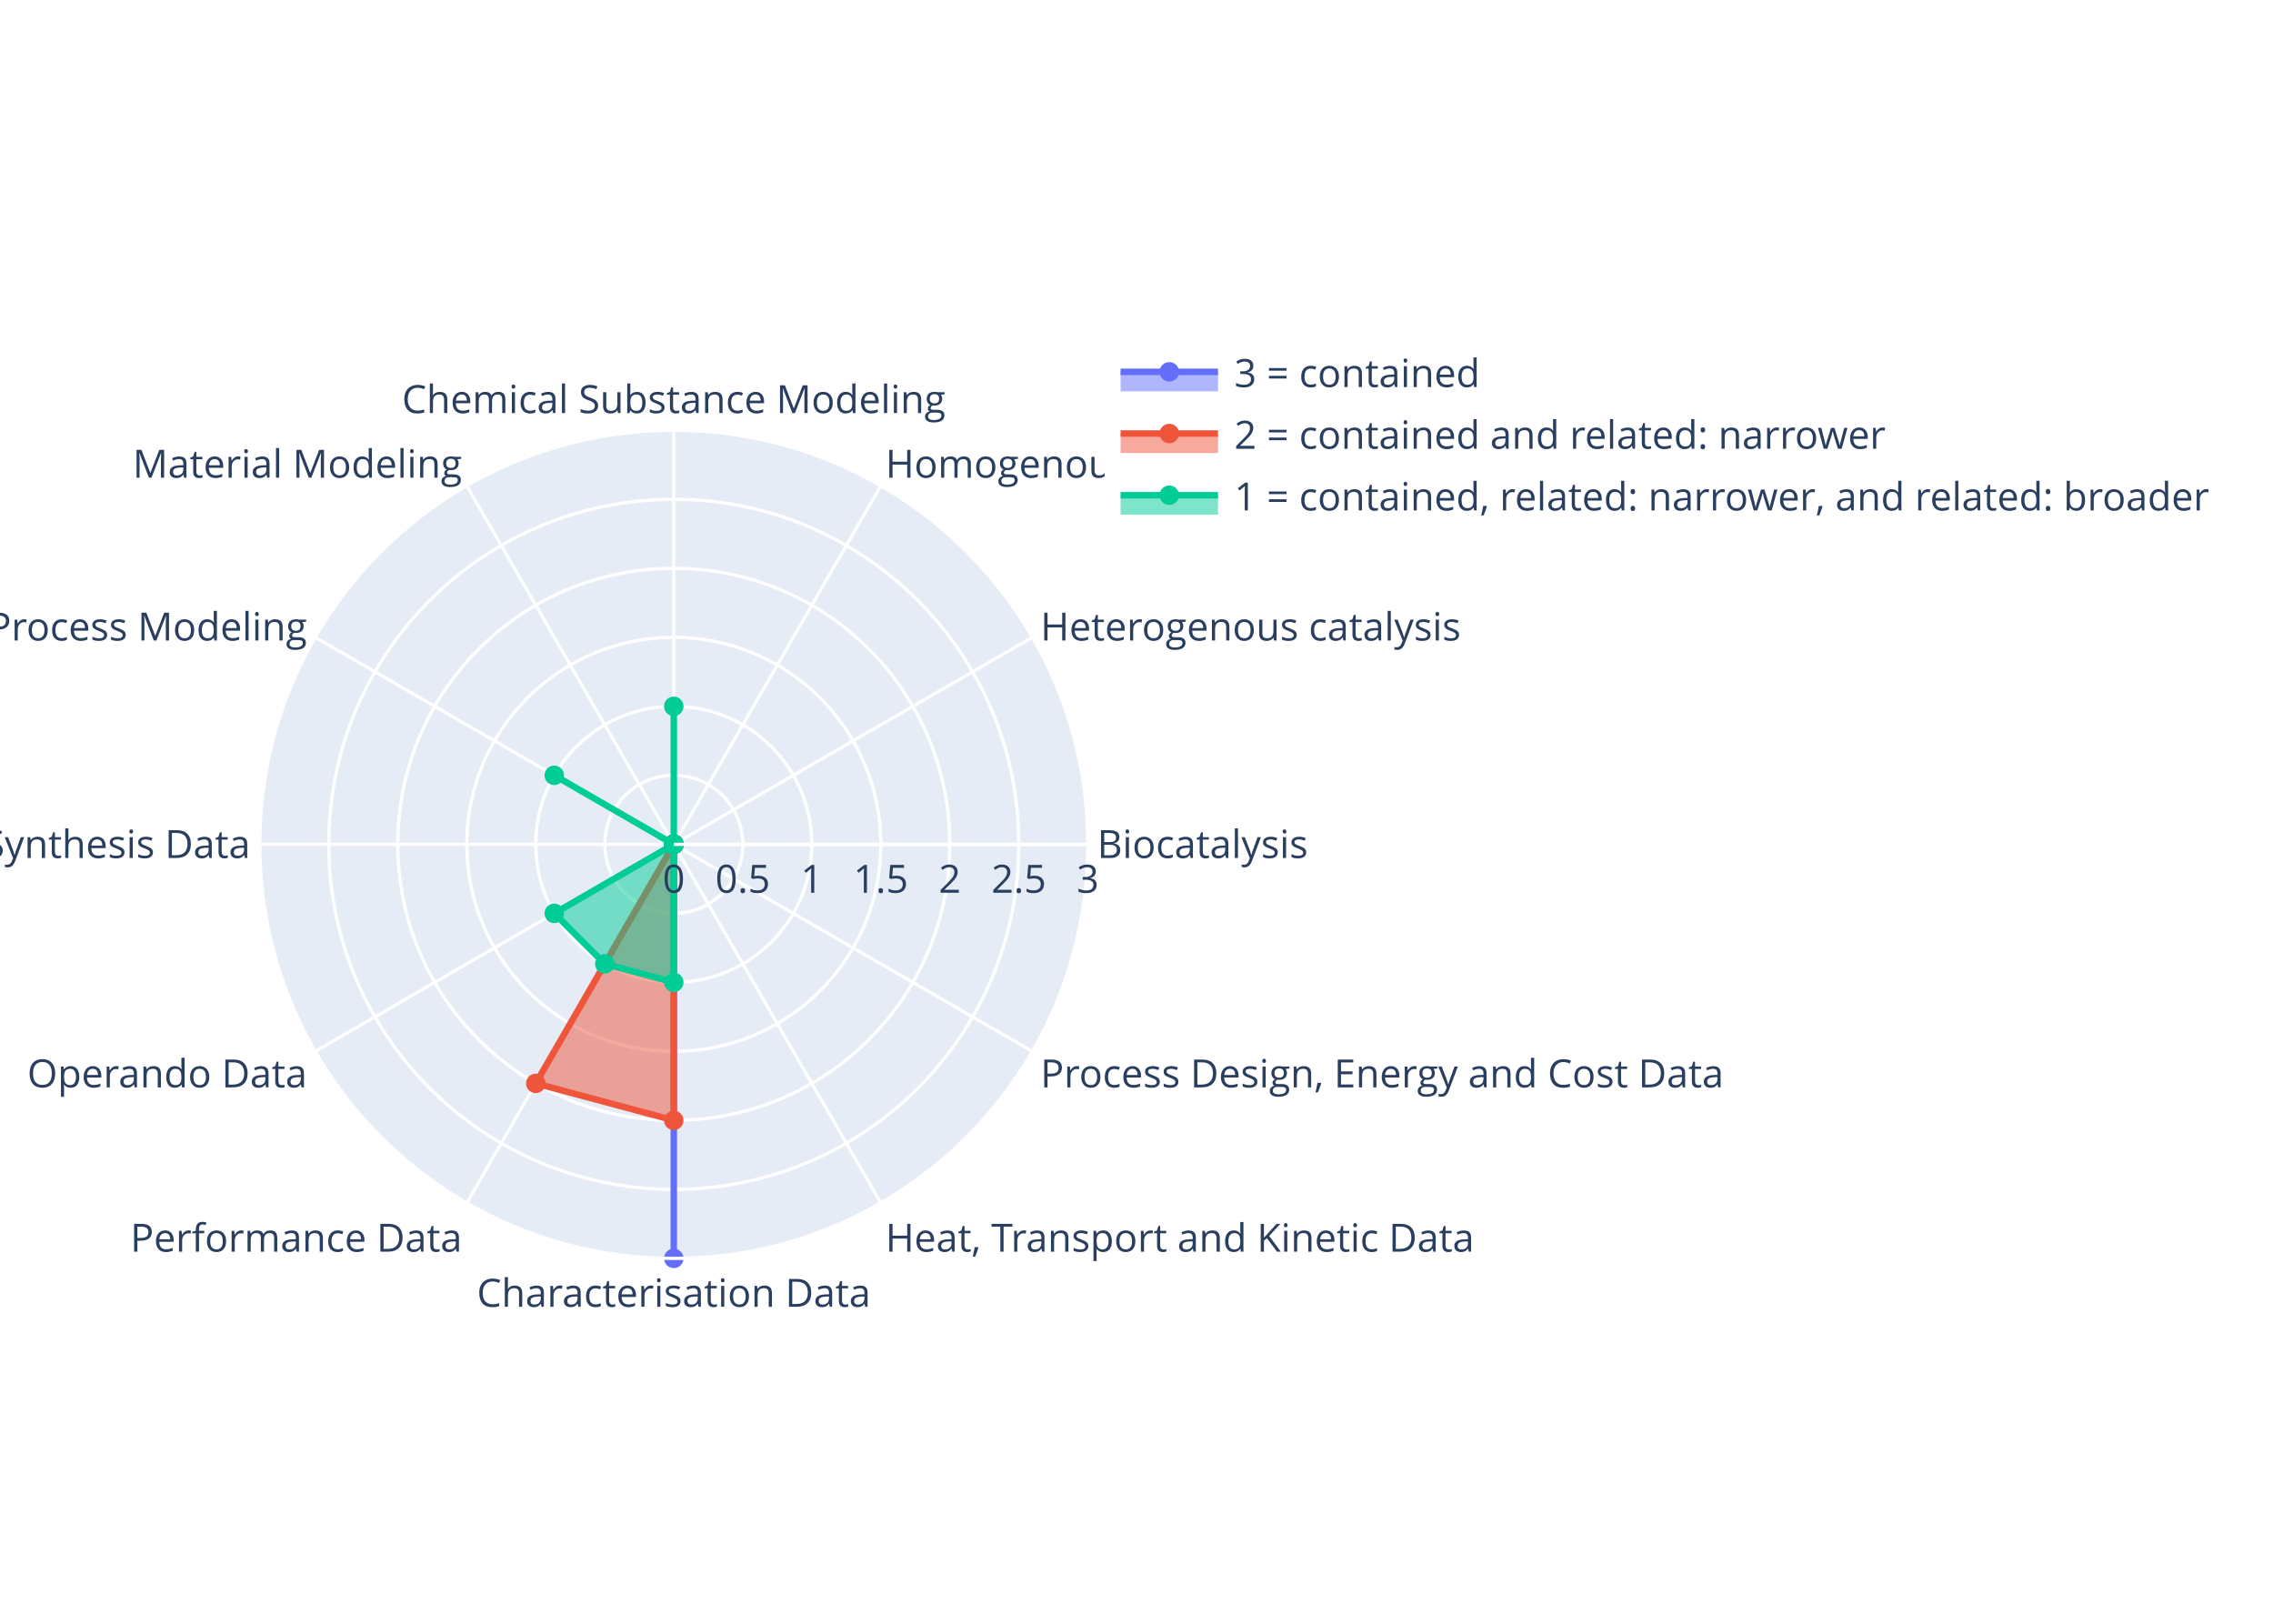
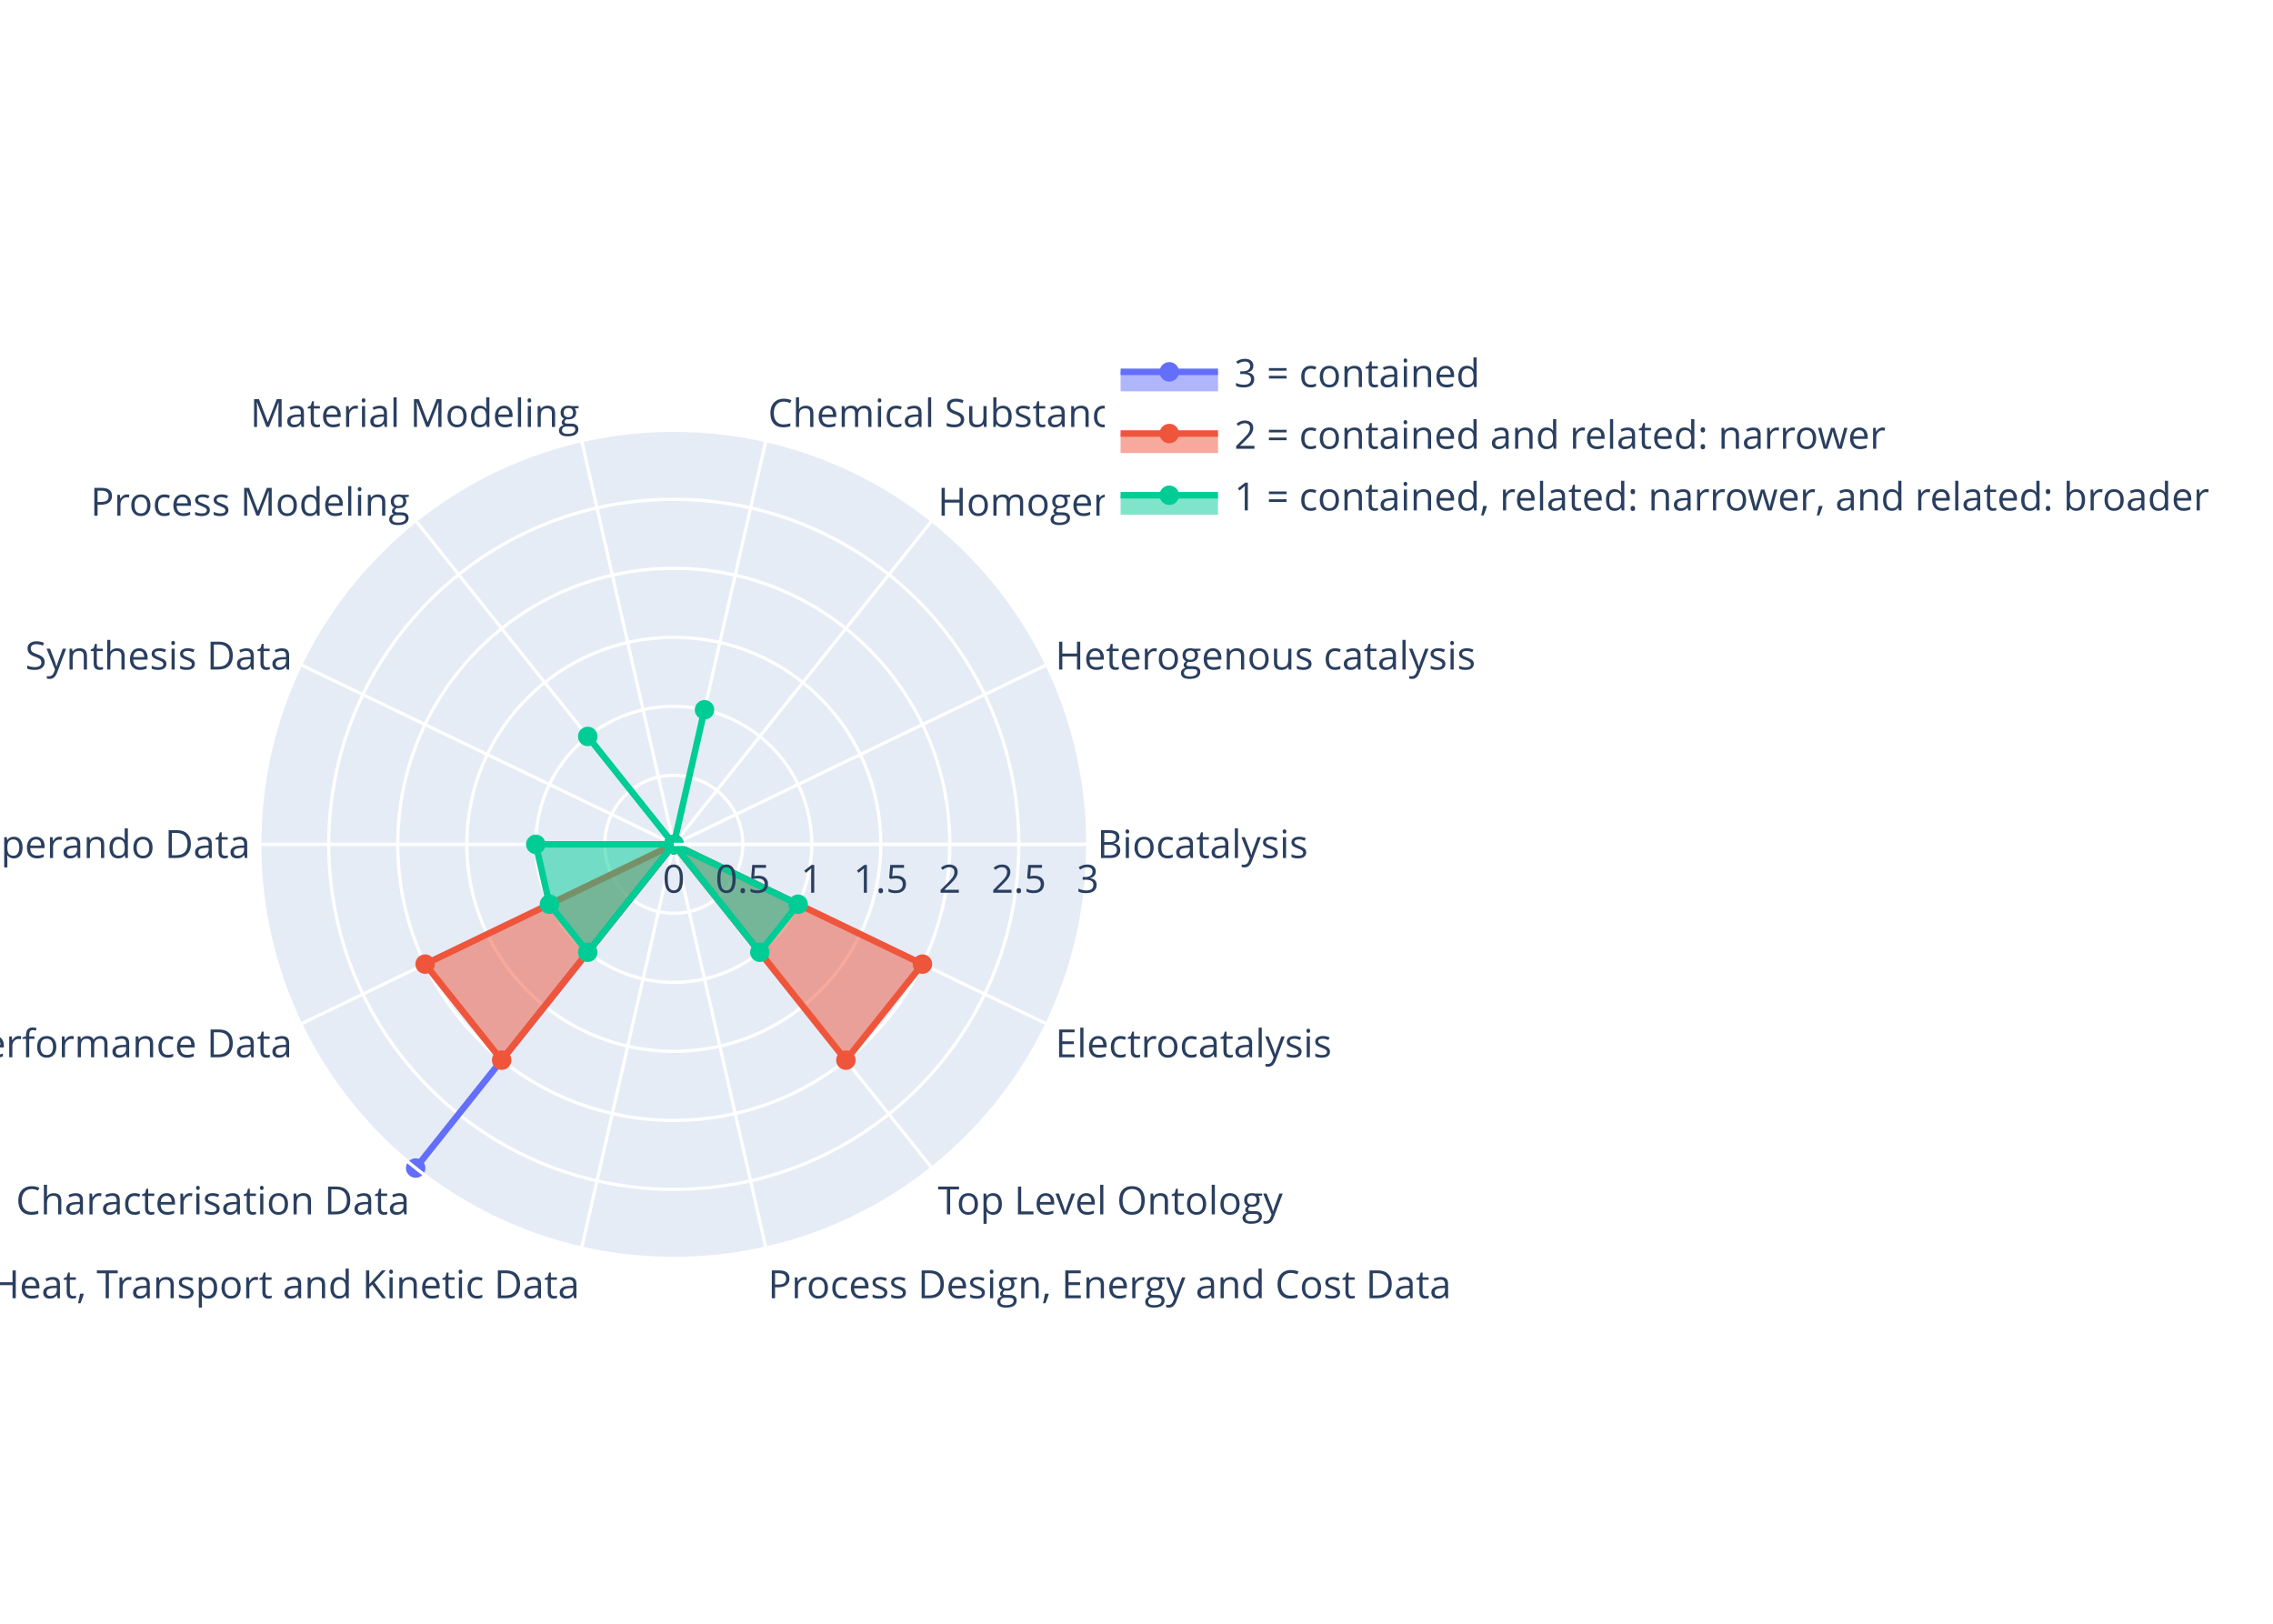
<svg xmlns="http://www.w3.org/2000/svg" class="main-svg" width="700" height="500" style="" viewBox="0 0 700 500">
  <rect x="0" y="0" width="700" height="500" style="fill: rgb(255, 255, 255); fill-opacity: 1;" />
-   <defs id="defs-ad5153">
+   <defs id="defs-23bb77">
    <g class="clips">
-       <clipPath id="clipad5153polar-for-traces">
+       <clipPath id="clip23bb77polar-for-traces">
        <path d="M127.5,0A127.5,127.5 0,1,0 -127.5,-1.5614246689128753e-14A127.5,127.5 0,1,0 127.5,3.122849337825751e-14Z" transform="translate(127.5,127.5)" />
      </clipPath>
    </g>
    <g class="gradients" />
    <g class="patterns" />
  </defs>
  <g class="bglayer" />
  <g class="layer-below">
    <g class="imagelayer" />
    <g class="shapelayer" />
  </g>
  <g class="cartesianlayer" />
  <g class="polarlayer">
    <g class="polar">
      <g class="polarsublayer draglayer" />
      <g class="polarsublayer plotbg">
        <path d="M127.5,0A127.5,127.5 0,1,0 -127.5,-1.5614246689128753e-14A127.5,127.5 0,1,0 127.5,3.122849337825751e-14Z" transform="translate(207.5,260)" style="fill: rgb(229, 236, 246); fill-opacity: 1;" />
      </g>
      <g class="polarsublayer backplot">
        <g class="maplayer" />
      </g>
      <g class="polarsublayer angular-grid" style="fill: none;">
        <path class="angularaxisgrid" d="M207.5,260L335,260" style="stroke: rgb(255, 255, 255); stroke-opacity: 1; stroke-width: 1px;" />
-         <path class="angularaxisgrid" d="M207.5,260L317.918,196.25" style="stroke: rgb(255, 255, 255); stroke-opacity: 1; stroke-width: 1px;" />
-         <path class="angularaxisgrid" d="M207.5,260L271.25,149.582" style="stroke: rgb(255, 255, 255); stroke-opacity: 1; stroke-width: 1px;" />
-         <path class="angularaxisgrid" d="M207.5,260L207.5,132.5" style="stroke: rgb(255, 255, 255); stroke-opacity: 1; stroke-width: 1px;" />
-         <path class="angularaxisgrid" d="M207.5,260L143.75,149.582" style="stroke: rgb(255, 255, 255); stroke-opacity: 1; stroke-width: 1px;" />
-         <path class="angularaxisgrid" d="M207.5,260L97.082,196.25" style="stroke: rgb(255, 255, 255); stroke-opacity: 1; stroke-width: 1px;" />
+         <path class="angularaxisgrid" d="M207.5,260L322.374,204.68" style="stroke: rgb(255, 255, 255); stroke-opacity: 1; stroke-width: 1px;" />
+         <path class="angularaxisgrid" d="M207.5,260L286.995,160.316" style="stroke: rgb(255, 255, 255); stroke-opacity: 1; stroke-width: 1px;" />
+         <path class="angularaxisgrid" d="M207.5,260L235.871,135.697" style="stroke: rgb(255, 255, 255); stroke-opacity: 1; stroke-width: 1px;" />
+         <path class="angularaxisgrid" d="M207.5,260L179.129,135.697" style="stroke: rgb(255, 255, 255); stroke-opacity: 1; stroke-width: 1px;" />
+         <path class="angularaxisgrid" d="M207.5,260L128.005,160.316" style="stroke: rgb(255, 255, 255); stroke-opacity: 1; stroke-width: 1px;" />
+         <path class="angularaxisgrid" d="M207.5,260L92.626,204.68" style="stroke: rgb(255, 255, 255); stroke-opacity: 1; stroke-width: 1px;" />
        <path class="angularaxisgrid" d="M207.5,260L80,260" style="stroke: rgb(255, 255, 255); stroke-opacity: 1; stroke-width: 1px;" />
-         <path class="angularaxisgrid" d="M207.5,260L97.082,323.75" style="stroke: rgb(255, 255, 255); stroke-opacity: 1; stroke-width: 1px;" />
-         <path class="angularaxisgrid" d="M207.5,260L143.75,370.418" style="stroke: rgb(255, 255, 255); stroke-opacity: 1; stroke-width: 1px;" />
-         <path class="angularaxisgrid" d="M207.5,260L207.5,387.5" style="stroke: rgb(255, 255, 255); stroke-opacity: 1; stroke-width: 1px;" />
-         <path class="angularaxisgrid" d="M207.5,260L271.25,370.418" style="stroke: rgb(255, 255, 255); stroke-opacity: 1; stroke-width: 1px;" />
-         <path class="angularaxisgrid" d="M207.5,260L317.918,323.75" style="stroke: rgb(255, 255, 255); stroke-opacity: 1; stroke-width: 1px;" />
+         <path class="angularaxisgrid" d="M207.5,260L92.626,315.32" style="stroke: rgb(255, 255, 255); stroke-opacity: 1; stroke-width: 1px;" />
+         <path class="angularaxisgrid" d="M207.5,260L128.005,359.684" style="stroke: rgb(255, 255, 255); stroke-opacity: 1; stroke-width: 1px;" />
+         <path class="angularaxisgrid" d="M207.5,260L179.129,384.303" style="stroke: rgb(255, 255, 255); stroke-opacity: 1; stroke-width: 1px;" />
+         <path class="angularaxisgrid" d="M207.5,260L235.871,384.303" style="stroke: rgb(255, 255, 255); stroke-opacity: 1; stroke-width: 1px;" />
+         <path class="angularaxisgrid" d="M207.5,260L286.995,359.684" style="stroke: rgb(255, 255, 255); stroke-opacity: 1; stroke-width: 1px;" />
+         <path class="angularaxisgrid" d="M207.5,260L322.374,315.32" style="stroke: rgb(255, 255, 255); stroke-opacity: 1; stroke-width: 1px;" />
      </g>
      <g class="polarsublayer radial-grid" transform="translate(207.5,260)" style="fill: none;">
        <path class="xgrid" d="M21.25,0A21.25,21.25 0,1,0 -21.25,-2.6023744481881254e-15A21.25,21.25 0,1,0 21.25,5.204748896376251e-15Z" style="stroke: rgb(255, 255, 255); stroke-opacity: 1; stroke-width: 1px;" />
        <path class="xgrid" d="M42.5,0A42.5,42.5 0,1,0 -42.5,-5.204748896376251e-15A42.5,42.5 0,1,0 42.5,1.0409497792752502e-14Z" style="stroke: rgb(255, 255, 255); stroke-opacity: 1; stroke-width: 1px;" />
        <path class="xgrid" d="M63.75,0A63.75,63.75 0,1,0 -63.75,-7.807123344564377e-15A63.75,63.75 0,1,0 63.75,1.5614246689128753e-14Z" style="stroke: rgb(255, 255, 255); stroke-opacity: 1; stroke-width: 1px;" />
        <path class="xgrid" d="M85,0A85,85 0,1,0 -85,-1.0409497792752502e-14A85,85 0,1,0 85,2.0818995585505004e-14Z" style="stroke: rgb(255, 255, 255); stroke-opacity: 1; stroke-width: 1px;" />
        <path class="xgrid" d="M106.25,0A106.25,106.25 0,1,0 -106.25,-1.3011872240940628e-14A106.25,106.25 0,1,0 106.25,2.6023744481881257e-14Z" style="stroke: rgb(255, 255, 255); stroke-opacity: 1; stroke-width: 1px;" />
      </g>
      <g class="polarsublayer frontplot" transform="translate(80,132.5)">
        <g class="barlayer" />
        <g class="scatterlayer">
-           <g class="trace scatter trace5a39f0" style="stroke-miterlimit: 2; opacity: 1;">
-             <g class="fills" clip-path="url(#clipad5153polar-for-traces)">
+           <g class="trace scatter trace55500d" style="stroke-miterlimit: 2; opacity: 1;">
+             <g class="fills" clip-path="url(#clip23bb77polar-for-traces)">
              <g>
-                 <path class="js-fill" d="M127.5,127.5L127.5,127.5L127.5,127.5L127.5,127.5L127.5,127.5L127.5,127.5L127.5,127.5L127.5,127.5L127.5,127.5L127.5,255L127.5,127.5L127.5,127.5L127.5,127.5Z" style="fill: rgb(99, 110, 250); fill-opacity: 0.5; stroke-width: 0;" />
+                 <path class="js-fill" d="M127.5,127.5L127.5,127.5L127.5,127.5L127.5,127.5L127.5,127.5L127.5,127.5L127.5,127.5L127.5,127.5L127.5,127.5L48.01,227.18L127.5,127.5L127.5,127.5L127.5,127.5L127.5,127.5L127.5,127.5Z" style="fill: rgb(99, 110, 250); fill-opacity: 0.5; stroke-width: 0;" />
              </g>
            </g>
            <g class="errorbars" />
            <g class="lines">
-               <path class="js-line" d="M127.5,127.5L127.5,127.5L127.5,127.5L127.5,127.5L127.5,127.5L127.5,127.5L127.5,127.5L127.5,127.5L127.5,127.5L127.5,255L127.5,127.5L127.5,127.5L127.5,127.5" clip-path="url(#clipad5153polar-for-traces)" style="vector-effect: non-scaling-stroke; fill: none; stroke: rgb(99, 110, 250); stroke-opacity: 1; stroke-width: 2px; opacity: 1;" />
+               <path class="js-line" d="M127.5,127.5L127.5,127.5L127.5,127.5L127.5,127.5L127.5,127.5L127.5,127.5L127.5,127.5L127.5,127.5L127.5,127.5L48.01,227.18L127.5,127.5L127.5,127.5L127.5,127.5L127.5,127.5L127.5,127.5" clip-path="url(#clip23bb77polar-for-traces)" style="vector-effect: non-scaling-stroke; fill: none; stroke: rgb(99, 110, 250); stroke-opacity: 1; stroke-width: 2px; opacity: 1;" />
            </g>
            <g class="points">
              <path class="point" transform="translate(127.5,127.5)" d="M3,0A3,3 0 1,1 0,-3A3,3 0 0,1 3,0Z" style="opacity: 1; stroke-width: 0px; fill: rgb(99, 110, 250); fill-opacity: 1;" />
              <path class="point" transform="translate(127.5,127.5)" d="M3,0A3,3 0 1,1 0,-3A3,3 0 0,1 3,0Z" style="opacity: 1; stroke-width: 0px; fill: rgb(99, 110, 250); fill-opacity: 1;" />
              <path class="point" transform="translate(127.5,127.5)" d="M3,0A3,3 0 1,1 0,-3A3,3 0 0,1 3,0Z" style="opacity: 1; stroke-width: 0px; fill: rgb(99, 110, 250); fill-opacity: 1;" />
              <path class="point" transform="translate(127.5,127.5)" d="M3,0A3,3 0 1,1 0,-3A3,3 0 0,1 3,0Z" style="opacity: 1; stroke-width: 0px; fill: rgb(99, 110, 250); fill-opacity: 1;" />
              <path class="point" transform="translate(127.5,127.5)" d="M3,0A3,3 0 1,1 0,-3A3,3 0 0,1 3,0Z" style="opacity: 1; stroke-width: 0px; fill: rgb(99, 110, 250); fill-opacity: 1;" />
              <path class="point" transform="translate(127.5,127.5)" d="M3,0A3,3 0 1,1 0,-3A3,3 0 0,1 3,0Z" style="opacity: 1; stroke-width: 0px; fill: rgb(99, 110, 250); fill-opacity: 1;" />
              <path class="point" transform="translate(127.5,127.5)" d="M3,0A3,3 0 1,1 0,-3A3,3 0 0,1 3,0Z" style="opacity: 1; stroke-width: 0px; fill: rgb(99, 110, 250); fill-opacity: 1;" />
              <path class="point" transform="translate(127.5,127.5)" d="M3,0A3,3 0 1,1 0,-3A3,3 0 0,1 3,0Z" style="opacity: 1; stroke-width: 0px; fill: rgb(99, 110, 250); fill-opacity: 1;" />
              <path class="point" transform="translate(127.5,127.5)" d="M3,0A3,3 0 1,1 0,-3A3,3 0 0,1 3,0Z" style="opacity: 1; stroke-width: 0px; fill: rgb(99, 110, 250); fill-opacity: 1;" />
-               <path class="point" transform="translate(127.5,255)" d="M3,0A3,3 0 1,1 0,-3A3,3 0 0,1 3,0Z" style="opacity: 1; stroke-width: 0px; fill: rgb(99, 110, 250); fill-opacity: 1;" />
+               <path class="point" transform="translate(48.01,227.18)" d="M3,0A3,3 0 1,1 0,-3A3,3 0 0,1 3,0Z" style="opacity: 1; stroke-width: 0px; fill: rgb(99, 110, 250); fill-opacity: 1;" />
+               <path class="point" transform="translate(127.5,127.5)" d="M3,0A3,3 0 1,1 0,-3A3,3 0 0,1 3,0Z" style="opacity: 1; stroke-width: 0px; fill: rgb(99, 110, 250); fill-opacity: 1;" />
+               <path class="point" transform="translate(127.5,127.5)" d="M3,0A3,3 0 1,1 0,-3A3,3 0 0,1 3,0Z" style="opacity: 1; stroke-width: 0px; fill: rgb(99, 110, 250); fill-opacity: 1;" />
              <path class="point" transform="translate(127.5,127.5)" d="M3,0A3,3 0 1,1 0,-3A3,3 0 0,1 3,0Z" style="opacity: 1; stroke-width: 0px; fill: rgb(99, 110, 250); fill-opacity: 1;" />
              <path class="point" transform="translate(127.5,127.5)" d="M3,0A3,3 0 1,1 0,-3A3,3 0 0,1 3,0Z" style="opacity: 1; stroke-width: 0px; fill: rgb(99, 110, 250); fill-opacity: 1;" />
              <path class="point" transform="translate(127.5,127.5)" d="M3,0A3,3 0 1,1 0,-3A3,3 0 0,1 3,0Z" style="opacity: 1; stroke-width: 0px; fill: rgb(99, 110, 250); fill-opacity: 1;" />
            </g>
            <g class="text" />
          </g>
-           <g class="trace scatter tracef6cb64" style="stroke-miterlimit: 2; opacity: 1;">
-             <g class="fills" clip-path="url(#clipad5153polar-for-traces)">
+           <g class="trace scatter traced169c3" style="stroke-miterlimit: 2; opacity: 1;">
+             <g class="fills" clip-path="url(#clip23bb77polar-for-traces)">
              <g>
-                 <path class="js-fill" d="M127.5,127.5L127.5,127.5L127.5,127.5L127.5,127.5L127.5,127.5L127.5,127.5L127.5,127.5L127.5,127.5L85,201.11L127.5,212.5L127.5,127.5L127.5,127.5L127.5,127.5Z" style="fill: rgb(239, 85, 59); fill-opacity: 0.5; stroke-width: 0;" />
+                 <path class="js-fill" d="M127.5,127.5L127.5,127.5L127.5,127.5L127.5,127.5L127.5,127.5L127.5,127.5L127.5,127.5L127.5,127.5L50.92,164.38L74.5,193.96L127.5,127.5L127.5,127.5L180.5,193.96L204.08,164.38L127.5,127.5Z" style="fill: rgb(239, 85, 59); fill-opacity: 0.5; stroke-width: 0;" />
              </g>
            </g>
            <g class="errorbars" />
            <g class="lines">
-               <path class="js-line" d="M127.5,127.5L127.5,127.5L127.5,127.5L127.5,127.5L127.5,127.5L127.5,127.5L127.5,127.5L127.5,127.5L85,201.11L127.5,212.5L127.5,127.5L127.5,127.5L127.5,127.5" clip-path="url(#clipad5153polar-for-traces)" style="vector-effect: non-scaling-stroke; fill: none; stroke: rgb(239, 85, 59); stroke-opacity: 1; stroke-width: 2px; opacity: 1;" />
+               <path class="js-line" d="M127.5,127.5L127.5,127.5L127.5,127.5L127.5,127.5L127.5,127.5L127.5,127.5L127.5,127.5L127.5,127.5L50.92,164.38L74.5,193.96L127.5,127.5L127.5,127.5L180.5,193.96L204.08,164.38L127.5,127.5" clip-path="url(#clip23bb77polar-for-traces)" style="vector-effect: non-scaling-stroke; fill: none; stroke: rgb(239, 85, 59); stroke-opacity: 1; stroke-width: 2px; opacity: 1;" />
            </g>
            <g class="points">
              <path class="point" transform="translate(127.5,127.5)" d="M3,0A3,3 0 1,1 0,-3A3,3 0 0,1 3,0Z" style="opacity: 1; stroke-width: 0px; fill: rgb(239, 85, 59); fill-opacity: 1;" />
              <path class="point" transform="translate(127.5,127.5)" d="M3,0A3,3 0 1,1 0,-3A3,3 0 0,1 3,0Z" style="opacity: 1; stroke-width: 0px; fill: rgb(239, 85, 59); fill-opacity: 1;" />
              <path class="point" transform="translate(127.5,127.5)" d="M3,0A3,3 0 1,1 0,-3A3,3 0 0,1 3,0Z" style="opacity: 1; stroke-width: 0px; fill: rgb(239, 85, 59); fill-opacity: 1;" />
              <path class="point" transform="translate(127.5,127.5)" d="M3,0A3,3 0 1,1 0,-3A3,3 0 0,1 3,0Z" style="opacity: 1; stroke-width: 0px; fill: rgb(239, 85, 59); fill-opacity: 1;" />
              <path class="point" transform="translate(127.5,127.5)" d="M3,0A3,3 0 1,1 0,-3A3,3 0 0,1 3,0Z" style="opacity: 1; stroke-width: 0px; fill: rgb(239, 85, 59); fill-opacity: 1;" />
              <path class="point" transform="translate(127.5,127.5)" d="M3,0A3,3 0 1,1 0,-3A3,3 0 0,1 3,0Z" style="opacity: 1; stroke-width: 0px; fill: rgb(239, 85, 59); fill-opacity: 1;" />
              <path class="point" transform="translate(127.5,127.5)" d="M3,0A3,3 0 1,1 0,-3A3,3 0 0,1 3,0Z" style="opacity: 1; stroke-width: 0px; fill: rgb(239, 85, 59); fill-opacity: 1;" />
              <path class="point" transform="translate(127.5,127.5)" d="M3,0A3,3 0 1,1 0,-3A3,3 0 0,1 3,0Z" style="opacity: 1; stroke-width: 0px; fill: rgb(239, 85, 59); fill-opacity: 1;" />
-               <path class="point" transform="translate(85,201.11)" d="M3,0A3,3 0 1,1 0,-3A3,3 0 0,1 3,0Z" style="opacity: 1; stroke-width: 0px; fill: rgb(239, 85, 59); fill-opacity: 1;" />
-               <path class="point" transform="translate(127.5,212.5)" d="M3,0A3,3 0 1,1 0,-3A3,3 0 0,1 3,0Z" style="opacity: 1; stroke-width: 0px; fill: rgb(239, 85, 59); fill-opacity: 1;" />
-               <path class="point" transform="translate(127.5,127.5)" d="M3,0A3,3 0 1,1 0,-3A3,3 0 0,1 3,0Z" style="opacity: 1; stroke-width: 0px; fill: rgb(239, 85, 59); fill-opacity: 1;" />
-               <path class="point" transform="translate(127.5,127.5)" d="M3,0A3,3 0 1,1 0,-3A3,3 0 0,1 3,0Z" style="opacity: 1; stroke-width: 0px; fill: rgb(239, 85, 59); fill-opacity: 1;" />
+               <path class="point" transform="translate(50.92,164.38)" d="M3,0A3,3 0 1,1 0,-3A3,3 0 0,1 3,0Z" style="opacity: 1; stroke-width: 0px; fill: rgb(239, 85, 59); fill-opacity: 1;" />
+               <path class="point" transform="translate(74.5,193.96)" d="M3,0A3,3 0 1,1 0,-3A3,3 0 0,1 3,0Z" style="opacity: 1; stroke-width: 0px; fill: rgb(239, 85, 59); fill-opacity: 1;" />
+               <path class="point" transform="translate(127.5,127.5)" d="M3,0A3,3 0 1,1 0,-3A3,3 0 0,1 3,0Z" style="opacity: 1; stroke-width: 0px; fill: rgb(239, 85, 59); fill-opacity: 1;" />
+               <path class="point" transform="translate(127.5,127.5)" d="M3,0A3,3 0 1,1 0,-3A3,3 0 0,1 3,0Z" style="opacity: 1; stroke-width: 0px; fill: rgb(239, 85, 59); fill-opacity: 1;" />
+               <path class="point" transform="translate(180.5,193.96)" d="M3,0A3,3 0 1,1 0,-3A3,3 0 0,1 3,0Z" style="opacity: 1; stroke-width: 0px; fill: rgb(239, 85, 59); fill-opacity: 1;" />
+               <path class="point" transform="translate(204.08,164.38)" d="M3,0A3,3 0 1,1 0,-3A3,3 0 0,1 3,0Z" style="opacity: 1; stroke-width: 0px; fill: rgb(239, 85, 59); fill-opacity: 1;" />
              <path class="point" transform="translate(127.5,127.5)" d="M3,0A3,3 0 1,1 0,-3A3,3 0 0,1 3,0Z" style="opacity: 1; stroke-width: 0px; fill: rgb(239, 85, 59); fill-opacity: 1;" />
            </g>
            <g class="text" />
          </g>
-           <g class="trace scatter tracec1bed3" style="stroke-miterlimit: 2; opacity: 1;">
-             <g class="fills" clip-path="url(#clipad5153polar-for-traces)">
+           <g class="trace scatter tracea9ecbd" style="stroke-miterlimit: 2; opacity: 1;">
+             <g class="fills" clip-path="url(#clip23bb77polar-for-traces)">
              <g>
-                 <path class="js-fill" d="M127.5,127.5L127.5,127.5L127.5,127.5L127.5,85L127.5,127.5L90.69,106.25L127.5,127.5L90.69,148.75L106.25,164.31L127.5,170L127.5,127.5L127.5,127.5L127.5,127.5Z" style="fill: rgb(0, 204, 150); fill-opacity: 0.5; stroke-width: 0;" />
+                 <path class="js-fill" d="M127.5,127.5L127.5,127.5L127.5,127.5L136.96,86.07L127.5,127.5L101,94.27L127.5,127.5L85,127.5L89.21,145.94L101,160.73L127.5,127.5L127.5,127.5L154,160.73L165.79,145.94L127.5,127.5Z" style="fill: rgb(0, 204, 150); fill-opacity: 0.5; stroke-width: 0;" />
              </g>
            </g>
            <g class="errorbars" />
            <g class="lines">
-               <path class="js-line" d="M127.5,127.5L127.5,127.5L127.5,127.5L127.5,85L127.5,127.5L90.69,106.25L127.5,127.5L90.69,148.75L106.25,164.31L127.5,170L127.5,127.5L127.5,127.5L127.5,127.5" clip-path="url(#clipad5153polar-for-traces)" style="vector-effect: non-scaling-stroke; fill: none; stroke: rgb(0, 204, 150); stroke-opacity: 1; stroke-width: 2px; opacity: 1;" />
+               <path class="js-line" d="M127.5,127.5L127.5,127.5L127.5,127.5L136.96,86.07L127.5,127.5L101,94.27L127.5,127.5L85,127.5L89.21,145.94L101,160.73L127.5,127.5L127.5,127.5L154,160.73L165.79,145.94L127.5,127.5" clip-path="url(#clip23bb77polar-for-traces)" style="vector-effect: non-scaling-stroke; fill: none; stroke: rgb(0, 204, 150); stroke-opacity: 1; stroke-width: 2px; opacity: 1;" />
            </g>
            <g class="points">
              <path class="point" transform="translate(127.5,127.5)" d="M3,0A3,3 0 1,1 0,-3A3,3 0 0,1 3,0Z" style="opacity: 1; stroke-width: 0px; fill: rgb(0, 204, 150); fill-opacity: 1;" />
              <path class="point" transform="translate(127.5,127.5)" d="M3,0A3,3 0 1,1 0,-3A3,3 0 0,1 3,0Z" style="opacity: 1; stroke-width: 0px; fill: rgb(0, 204, 150); fill-opacity: 1;" />
              <path class="point" transform="translate(127.5,127.5)" d="M3,0A3,3 0 1,1 0,-3A3,3 0 0,1 3,0Z" style="opacity: 1; stroke-width: 0px; fill: rgb(0, 204, 150); fill-opacity: 1;" />
-               <path class="point" transform="translate(127.5,85)" d="M3,0A3,3 0 1,1 0,-3A3,3 0 0,1 3,0Z" style="opacity: 1; stroke-width: 0px; fill: rgb(0, 204, 150); fill-opacity: 1;" />
-               <path class="point" transform="translate(127.5,127.5)" d="M3,0A3,3 0 1,1 0,-3A3,3 0 0,1 3,0Z" style="opacity: 1; stroke-width: 0px; fill: rgb(0, 204, 150); fill-opacity: 1;" />
-               <path class="point" transform="translate(90.69,106.25)" d="M3,0A3,3 0 1,1 0,-3A3,3 0 0,1 3,0Z" style="opacity: 1; stroke-width: 0px; fill: rgb(0, 204, 150); fill-opacity: 1;" />
-               <path class="point" transform="translate(127.5,127.5)" d="M3,0A3,3 0 1,1 0,-3A3,3 0 0,1 3,0Z" style="opacity: 1; stroke-width: 0px; fill: rgb(0, 204, 150); fill-opacity: 1;" />
-               <path class="point" transform="translate(90.69,148.75)" d="M3,0A3,3 0 1,1 0,-3A3,3 0 0,1 3,0Z" style="opacity: 1; stroke-width: 0px; fill: rgb(0, 204, 150); fill-opacity: 1;" />
-               <path class="point" transform="translate(106.25,164.31)" d="M3,0A3,3 0 1,1 0,-3A3,3 0 0,1 3,0Z" style="opacity: 1; stroke-width: 0px; fill: rgb(0, 204, 150); fill-opacity: 1;" />
-               <path class="point" transform="translate(127.5,170)" d="M3,0A3,3 0 1,1 0,-3A3,3 0 0,1 3,0Z" style="opacity: 1; stroke-width: 0px; fill: rgb(0, 204, 150); fill-opacity: 1;" />
-               <path class="point" transform="translate(127.5,127.5)" d="M3,0A3,3 0 1,1 0,-3A3,3 0 0,1 3,0Z" style="opacity: 1; stroke-width: 0px; fill: rgb(0, 204, 150); fill-opacity: 1;" />
-               <path class="point" transform="translate(127.5,127.5)" d="M3,0A3,3 0 1,1 0,-3A3,3 0 0,1 3,0Z" style="opacity: 1; stroke-width: 0px; fill: rgb(0, 204, 150); fill-opacity: 1;" />
+               <path class="point" transform="translate(136.96,86.07)" d="M3,0A3,3 0 1,1 0,-3A3,3 0 0,1 3,0Z" style="opacity: 1; stroke-width: 0px; fill: rgb(0, 204, 150); fill-opacity: 1;" />
+               <path class="point" transform="translate(127.5,127.5)" d="M3,0A3,3 0 1,1 0,-3A3,3 0 0,1 3,0Z" style="opacity: 1; stroke-width: 0px; fill: rgb(0, 204, 150); fill-opacity: 1;" />
+               <path class="point" transform="translate(101,94.27)" d="M3,0A3,3 0 1,1 0,-3A3,3 0 0,1 3,0Z" style="opacity: 1; stroke-width: 0px; fill: rgb(0, 204, 150); fill-opacity: 1;" />
+               <path class="point" transform="translate(127.5,127.5)" d="M3,0A3,3 0 1,1 0,-3A3,3 0 0,1 3,0Z" style="opacity: 1; stroke-width: 0px; fill: rgb(0, 204, 150); fill-opacity: 1;" />
+               <path class="point" transform="translate(85,127.5)" d="M3,0A3,3 0 1,1 0,-3A3,3 0 0,1 3,0Z" style="opacity: 1; stroke-width: 0px; fill: rgb(0, 204, 150); fill-opacity: 1;" />
+               <path class="point" transform="translate(89.21,145.94)" d="M3,0A3,3 0 1,1 0,-3A3,3 0 0,1 3,0Z" style="opacity: 1; stroke-width: 0px; fill: rgb(0, 204, 150); fill-opacity: 1;" />
+               <path class="point" transform="translate(101,160.73)" d="M3,0A3,3 0 1,1 0,-3A3,3 0 0,1 3,0Z" style="opacity: 1; stroke-width: 0px; fill: rgb(0, 204, 150); fill-opacity: 1;" />
+               <path class="point" transform="translate(127.5,127.5)" d="M3,0A3,3 0 1,1 0,-3A3,3 0 0,1 3,0Z" style="opacity: 1; stroke-width: 0px; fill: rgb(0, 204, 150); fill-opacity: 1;" />
+               <path class="point" transform="translate(127.5,127.5)" d="M3,0A3,3 0 1,1 0,-3A3,3 0 0,1 3,0Z" style="opacity: 1; stroke-width: 0px; fill: rgb(0, 204, 150); fill-opacity: 1;" />
+               <path class="point" transform="translate(154,160.73)" d="M3,0A3,3 0 1,1 0,-3A3,3 0 0,1 3,0Z" style="opacity: 1; stroke-width: 0px; fill: rgb(0, 204, 150); fill-opacity: 1;" />
+               <path class="point" transform="translate(165.79,145.94)" d="M3,0A3,3 0 1,1 0,-3A3,3 0 0,1 3,0Z" style="opacity: 1; stroke-width: 0px; fill: rgb(0, 204, 150); fill-opacity: 1;" />
              <path class="point" transform="translate(127.5,127.5)" d="M3,0A3,3 0 1,1 0,-3A3,3 0 0,1 3,0Z" style="opacity: 1; stroke-width: 0px; fill: rgb(0, 204, 150); fill-opacity: 1;" />
            </g>
            <g class="text" />
          </g>
        </g>
      </g>
      <g class="polarsublayer angular-line">
        <path d="M127.5,0A127.5,127.5 0,1,0 -127.5,-1.5614246689128753e-14A127.5,127.5 0,1,0 127.5,3.122849337825751e-14Z" transform="translate(207.5,260)" stroke-width="1" style="fill: none; stroke: rgb(255, 255, 255); stroke-opacity: 1;" />
      </g>
      <g class="polarsublayer radial-line">
        <line x1="0" y1="0" x2="127.5" y2="0" transform="translate(207.5,260)" stroke-width="1" style="fill: none; stroke: rgb(255, 255, 255); stroke-opacity: 1;" />
      </g>
      <g class="polarsublayer angular-axis">
        <g class="angularaxistick">
          <text text-anchor="start" x="2.9" y="4.2" transform="translate(335,260)" style="font-family: 'Open Sans', verdana, arial, sans-serif; font-size: 12px; fill: rgb(42, 63, 95); fill-opacity: 1; white-space: pre; opacity: 1;">Biocatalysis</text>
        </g>
        <g class="angularaxistick">
-           <text text-anchor="start" x="2.511" y="0.987" transform="translate(317.9182,196.25)" style="font-family: 'Open Sans', verdana, arial, sans-serif; font-size: 12px; fill: rgb(42, 63, 95); fill-opacity: 1; white-space: pre; opacity: 1;">Heterogenous catalysis</text>
-         </g>
-         <g class="angularaxistick">
-           <text text-anchor="start" x="1.45" y="-2.49" transform="translate(271.25,149.5818)" style="font-family: 'Open Sans', verdana, arial, sans-serif; font-size: 12px; fill: rgb(42, 63, 95); fill-opacity: 1; white-space: pre; opacity: 1;">Homogenous catalysis</text>
-         </g>
-         <g class="angularaxistick">
-           <text text-anchor="middle" x="1.7757378587636624e-16" y="-5.3" transform="translate(207.5,132.5)" style="font-family: 'Open Sans', verdana, arial, sans-serif; font-size: 12px; fill: rgb(42, 63, 95); fill-opacity: 1; white-space: pre; opacity: 1;">Chemical Substance Modeling</text>
-         </g>
-         <g class="angularaxistick">
-           <text text-anchor="end" x="-1.45" y="-2.49" transform="translate(143.75,149.5818)" style="font-family: 'Open Sans', verdana, arial, sans-serif; font-size: 12px; fill: rgb(42, 63, 95); fill-opacity: 1; white-space: pre; opacity: 1;">Material Modeling</text>
-         </g>
-         <g class="angularaxistick">
-           <text text-anchor="end" x="-2.511" y="0.987" transform="translate(97.08176,196.25)" style="font-family: 'Open Sans', verdana, arial, sans-serif; font-size: 12px; fill: rgb(42, 63, 95); fill-opacity: 1; white-space: pre; opacity: 1;">Process Modeling</text>
-         </g>
-         <g class="angularaxistick">
-           <text text-anchor="end" x="-2.9" y="4.2" transform="translate(80,260)" style="font-family: 'Open Sans', verdana, arial, sans-serif; font-size: 12px; fill: rgb(42, 63, 95); fill-opacity: 1; white-space: pre; opacity: 1;">Synthesis Data</text>
-         </g>
-         <g class="angularaxistick">
-           <text text-anchor="end" x="-2.511" y="11.087" transform="translate(97.08176,323.75)" style="font-family: 'Open Sans', verdana, arial, sans-serif; font-size: 12px; fill: rgb(42, 63, 95); fill-opacity: 1; white-space: pre; opacity: 1;">Operando Data</text>
-         </g>
-         <g class="angularaxistick">
-           <text text-anchor="end" x="-1.45" y="15.004" transform="translate(143.75,370.4182)" style="font-family: 'Open Sans', verdana, arial, sans-serif; font-size: 12px; fill: rgb(42, 63, 95); fill-opacity: 1; white-space: pre; opacity: 1;">Performance Data</text>
-         </g>
-         <g class="angularaxistick">
-           <text text-anchor="middle" x="-5.327213576290987e-16" y="14.9" transform="translate(207.5,387.5)" style="font-family: 'Open Sans', verdana, arial, sans-serif; font-size: 12px; fill: rgb(42, 63, 95); fill-opacity: 1; white-space: pre; opacity: 1;">Characterisation Data</text>
-         </g>
-         <g class="angularaxistick">
-           <text text-anchor="start" x="1.45" y="15.004" transform="translate(271.25,370.4182)" style="font-family: 'Open Sans', verdana, arial, sans-serif; font-size: 12px; fill: rgb(42, 63, 95); fill-opacity: 1; white-space: pre; opacity: 1;">Heat, Transport and Kinetic Data</text>
-         </g>
-         <g class="angularaxistick">
-           <text text-anchor="start" x="2.511" y="11.087" transform="translate(317.9182,323.75)" style="font-family: 'Open Sans', verdana, arial, sans-serif; font-size: 12px; fill: rgb(42, 63, 95); fill-opacity: 1; white-space: pre; opacity: 1;">Process Design, Energy and Cost Data</text>
+           <text text-anchor="start" x="2.613" y="1.484" transform="translate(322.3735,204.6798)" style="font-family: 'Open Sans', verdana, arial, sans-serif; font-size: 12px; fill: rgb(42, 63, 95); fill-opacity: 1; white-space: pre; opacity: 1;">Heterogenous catalysis</text>
+         </g>
+         <g class="angularaxistick">
+           <text text-anchor="start" x="1.808" y="-1.525" transform="translate(286.9949,160.3165)" style="font-family: 'Open Sans', verdana, arial, sans-serif; font-size: 12px; fill: rgb(42, 63, 95); fill-opacity: 1; white-space: pre; opacity: 1;">Homogenous catalysis</text>
+         </g>
+         <g class="angularaxistick">
+           <text text-anchor="start" x="0.645" y="-4.233" transform="translate(235.8714,135.6967)" style="font-family: 'Open Sans', verdana, arial, sans-serif; font-size: 12px; fill: rgb(42, 63, 95); fill-opacity: 1; white-space: pre; opacity: 1;">Chemical Substance Modeling</text>
+         </g>
+         <g class="angularaxistick">
+           <text text-anchor="end" x="-0.645" y="-4.233" transform="translate(179.1286,135.6967)" style="font-family: 'Open Sans', verdana, arial, sans-serif; font-size: 12px; fill: rgb(42, 63, 95); fill-opacity: 1; white-space: pre; opacity: 1;">Material Modeling</text>
+         </g>
+         <g class="angularaxistick">
+           <text text-anchor="end" x="-1.808" y="-1.525" transform="translate(128.0051,160.3165)" style="font-family: 'Open Sans', verdana, arial, sans-serif; font-size: 12px; fill: rgb(42, 63, 95); fill-opacity: 1; white-space: pre; opacity: 1;">Process Modeling</text>
+         </g>
+         <g class="angularaxistick">
+           <text text-anchor="end" x="-2.613" y="1.484" transform="translate(92.62647,204.6798)" style="font-family: 'Open Sans', verdana, arial, sans-serif; font-size: 12px; fill: rgb(42, 63, 95); fill-opacity: 1; white-space: pre; opacity: 1;">Synthesis Data</text>
+         </g>
+         <g class="angularaxistick">
+           <text text-anchor="end" x="-2.9" y="4.2" transform="translate(80,260)" style="font-family: 'Open Sans', verdana, arial, sans-serif; font-size: 12px; fill: rgb(42, 63, 95); fill-opacity: 1; white-space: pre; opacity: 1;">Operando Data</text>
+         </g>
+         <g class="angularaxistick">
+           <text text-anchor="end" x="-2.613" y="10.249" transform="translate(92.62647,315.3202)" style="font-family: 'Open Sans', verdana, arial, sans-serif; font-size: 12px; fill: rgb(42, 63, 95); fill-opacity: 1; white-space: pre; opacity: 1;">Performance Data</text>
+         </g>
+         <g class="angularaxistick">
+           <text text-anchor="end" x="-1.808" y="14.268" transform="translate(128.0051,359.6835)" style="font-family: 'Open Sans', verdana, arial, sans-serif; font-size: 12px; fill: rgb(42, 63, 95); fill-opacity: 1; white-space: pre; opacity: 1;">Characterisation Data</text>
+         </g>
+         <g class="angularaxistick">
+           <text text-anchor="end" x="-0.645" y="15.461" transform="translate(179.1286,384.3033)" style="font-family: 'Open Sans', verdana, arial, sans-serif; font-size: 12px; fill: rgb(42, 63, 95); fill-opacity: 1; white-space: pre; opacity: 1;">Heat, Transport and Kinetic Data</text>
+         </g>
+         <g class="angularaxistick">
+           <text text-anchor="start" x="0.645" y="15.461" transform="translate(235.8714,384.3033)" style="font-family: 'Open Sans', verdana, arial, sans-serif; font-size: 12px; fill: rgb(42, 63, 95); fill-opacity: 1; white-space: pre; opacity: 1;">Process Design, Energy and Cost Data</text>
+         </g>
+         <g class="angularaxistick">
+           <text text-anchor="start" x="1.808" y="14.268" transform="translate(286.9949,359.6835)" style="font-family: 'Open Sans', verdana, arial, sans-serif; font-size: 12px; fill: rgb(42, 63, 95); fill-opacity: 1; white-space: pre; opacity: 1;">Top Level Ontology</text>
+         </g>
+         <g class="angularaxistick">
+           <text text-anchor="start" x="2.613" y="10.249" transform="translate(322.3735,315.3202)" style="font-family: 'Open Sans', verdana, arial, sans-serif; font-size: 12px; fill: rgb(42, 63, 95); fill-opacity: 1; white-space: pre; opacity: 1;">Electrocatalysis</text>
        </g>
      </g>
      <g class="polarsublayer radial-axis" transform="translate(207.5,260)">
        <g class="xtick">
          <text text-anchor="middle" x="0" y="14.9" transform="" style="font-family: 'Open Sans', verdana, arial, sans-serif; font-size: 12px; fill: rgb(42, 63, 95); fill-opacity: 1; white-space: pre; opacity: 1;">0</text>
        </g>
        <g class="xtick">
          <text text-anchor="middle" x="0" y="14.9" transform="translate(21.25,0)" style="font-family: 'Open Sans', verdana, arial, sans-serif; font-size: 12px; fill: rgb(42, 63, 95); fill-opacity: 1; white-space: pre; opacity: 1;">0.5</text>
        </g>
        <g class="xtick">
          <text text-anchor="middle" x="0" y="14.9" transform="translate(42.5,0)" style="font-family: 'Open Sans', verdana, arial, sans-serif; font-size: 12px; fill: rgb(42, 63, 95); fill-opacity: 1; white-space: pre; opacity: 1;">1</text>
        </g>
        <g class="xtick">
          <text text-anchor="middle" x="0" y="14.9" transform="translate(63.75,0)" style="font-family: 'Open Sans', verdana, arial, sans-serif; font-size: 12px; fill: rgb(42, 63, 95); fill-opacity: 1; white-space: pre; opacity: 1;">1.5</text>
        </g>
        <g class="xtick">
          <text text-anchor="middle" x="0" y="14.9" transform="translate(85,0)" style="font-family: 'Open Sans', verdana, arial, sans-serif; font-size: 12px; fill: rgb(42, 63, 95); fill-opacity: 1; white-space: pre; opacity: 1;">2</text>
        </g>
        <g class="xtick">
          <text text-anchor="middle" x="0" y="14.9" transform="translate(106.25,0)" style="font-family: 'Open Sans', verdana, arial, sans-serif; font-size: 12px; fill: rgb(42, 63, 95); fill-opacity: 1; white-space: pre; opacity: 1;">2.5</text>
        </g>
        <g class="xtick">
          <text text-anchor="middle" x="0" y="14.9" transform="translate(127.5,0)" style="font-family: 'Open Sans', verdana, arial, sans-serif; font-size: 12px; fill: rgb(42, 63, 95); fill-opacity: 1; white-space: pre; opacity: 1;">3</text>
        </g>
      </g>
    </g>
  </g>
  <g class="smithlayer" />
  <g class="ternarylayer" />
  <g class="geolayer" />
  <g class="funnelarealayer" />
  <g class="pielayer" />
  <g class="iciclelayer" />
  <g class="treemaplayer" />
  <g class="sunburstlayer" />
  <g class="glimages" />
-   <defs id="topdefs-ad5153">
+   <defs id="topdefs-23bb77">
    <g class="clips" />
-     <clipPath id="legendad5153">
+     <clipPath id="legend23bb77">
      <rect width="348" height="67" x="0" y="0" />
    </clipPath>
  </defs>
  <g class="layer-above">
    <g class="imagelayer" />
    <g class="shapelayer" />
  </g>
  <g class="infolayer">
    <g class="legend" pointer-events="all" transform="translate(340.1,100)">
      <rect class="bg" shape-rendering="crispEdges" width="348" height="67" x="0" y="0" style="stroke: rgb(68, 68, 68); stroke-opacity: 1; fill: rgb(255, 255, 255); fill-opacity: 1; stroke-width: 0px;" />
-       <g class="scrollbox" transform="" clip-path="url(#legendad5153)">
+       <g class="scrollbox" transform="" clip-path="url(#legend23bb77)">
        <g class="groups">
          <g class="traces" transform="translate(0,14.5)" style="opacity: 1;">
            <text class="legendtext" text-anchor="start" x="40" y="4.68" style="font-family: 'Open Sans', verdana, arial, sans-serif; font-size: 12px; fill: rgb(42, 63, 95); fill-opacity: 1; white-space: pre;">3 = contained</text>
            <g class="layers" style="opacity: 1;">
              <g class="legendfill">
                <path class="js-fill" d="M5,0h30v6h-30z" style="stroke-width: 0; fill: rgb(99, 110, 250); fill-opacity: 0.5;" />
              </g>
              <g class="legendlines">
                <path class="js-line" d="M5,0h30" style="fill: none; stroke: rgb(99, 110, 250); stroke-opacity: 1; stroke-width: 2px;" />
              </g>
              <g class="legendsymbols">
                <g class="legendpoints">
                  <path class="scatterpts" transform="translate(20,0)" d="M3,0A3,3 0 1,1 0,-3A3,3 0 0,1 3,0Z" style="opacity: 1; stroke-width: 0px; fill: rgb(99, 110, 250); fill-opacity: 1;" />
                </g>
              </g>
            </g>
            <rect class="legendtoggle" x="0" y="-9.5" width="342.562" height="19" style="fill: rgb(0, 0, 0); fill-opacity: 0;" />
          </g>
          <g class="traces" transform="translate(0,33.5)" style="opacity: 1;">
            <text class="legendtext" text-anchor="start" x="40" y="4.68" style="font-family: 'Open Sans', verdana, arial, sans-serif; font-size: 12px; fill: rgb(42, 63, 95); fill-opacity: 1; white-space: pre;">2 = contained and related: narrower</text>
            <g class="layers" style="opacity: 1;">
              <g class="legendfill">
                <path class="js-fill" d="M5,0h30v6h-30z" style="stroke-width: 0; fill: rgb(239, 85, 59); fill-opacity: 0.5;" />
              </g>
              <g class="legendlines">
                <path class="js-line" d="M5,0h30" style="fill: none; stroke: rgb(239, 85, 59); stroke-opacity: 1; stroke-width: 2px;" />
              </g>
              <g class="legendsymbols">
                <g class="legendpoints">
                  <path class="scatterpts" transform="translate(20,0)" d="M3,0A3,3 0 1,1 0,-3A3,3 0 0,1 3,0Z" style="opacity: 1; stroke-width: 0px; fill: rgb(239, 85, 59); fill-opacity: 1;" />
                </g>
              </g>
            </g>
            <rect class="legendtoggle" x="0" y="-9.5" width="342.562" height="19" style="fill: rgb(0, 0, 0); fill-opacity: 0;" />
          </g>
          <g class="traces" transform="translate(0,52.5)" style="opacity: 1;">
            <text class="legendtext" text-anchor="start" x="40" y="4.68" style="font-family: 'Open Sans', verdana, arial, sans-serif; font-size: 12px; fill: rgb(42, 63, 95); fill-opacity: 1; white-space: pre;">1 = contained, related: narrower, and related: broader</text>
            <g class="layers" style="opacity: 1;">
              <g class="legendfill">
                <path class="js-fill" d="M5,0h30v6h-30z" style="stroke-width: 0; fill: rgb(0, 204, 150); fill-opacity: 0.5;" />
              </g>
              <g class="legendlines">
                <path class="js-line" d="M5,0h30" style="fill: none; stroke: rgb(0, 204, 150); stroke-opacity: 1; stroke-width: 2px;" />
              </g>
              <g class="legendsymbols">
                <g class="legendpoints">
                  <path class="scatterpts" transform="translate(20,0)" d="M3,0A3,3 0 1,1 0,-3A3,3 0 0,1 3,0Z" style="opacity: 1; stroke-width: 0px; fill: rgb(0, 204, 150); fill-opacity: 1;" />
                </g>
              </g>
            </g>
            <rect class="legendtoggle" x="0" y="-9.5" width="342.562" height="19" style="fill: rgb(0, 0, 0); fill-opacity: 0;" />
          </g>
        </g>
      </g>
      <rect class="scrollbar" rx="20" ry="3" width="0" height="0" x="0" y="0" style="fill: rgb(128, 139, 164); fill-opacity: 1;" />
    </g>
    <g class="g-gtitle" />
    <g class="g-polartitle" />
  </g>
</svg>
